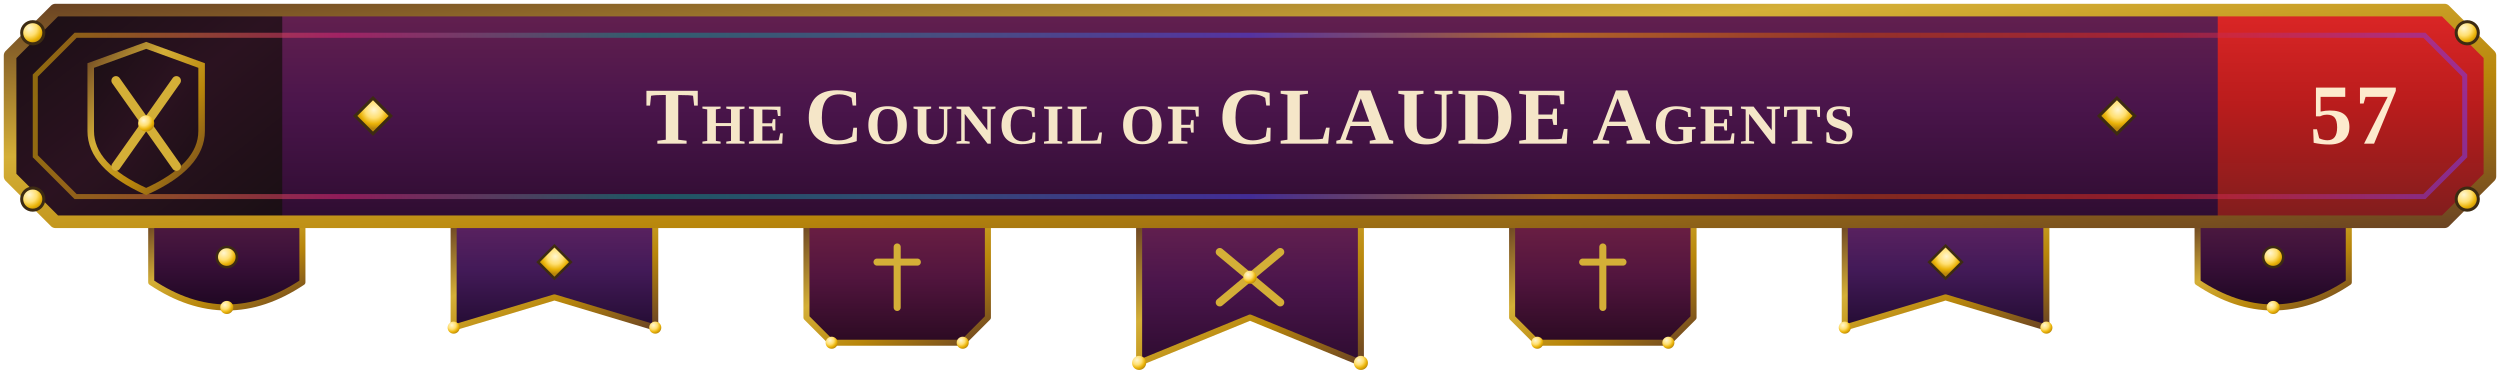
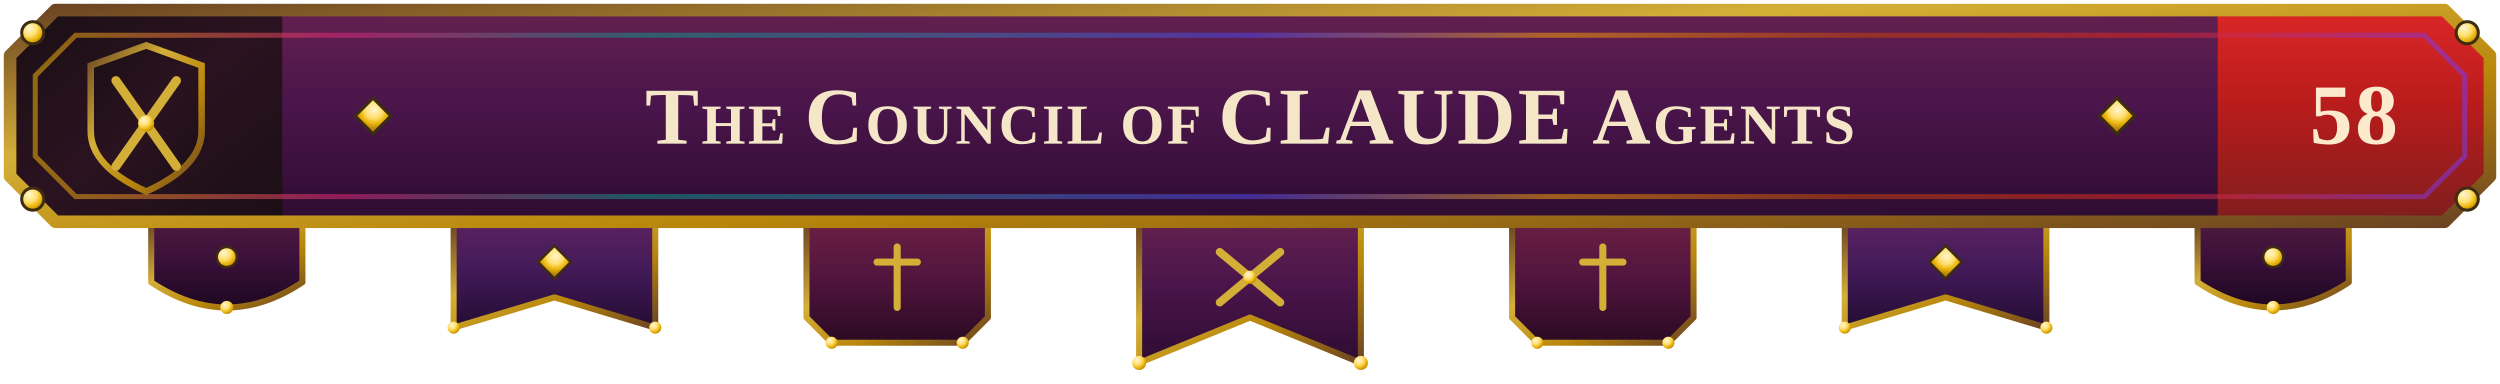
- <svg xmlns="http://www.w3.org/2000/svg" width="372" height="57" viewBox="0 0 496 76" role="img" aria-label="The Council of CLAUDE Agents: 57">
+ <svg xmlns="http://www.w3.org/2000/svg" width="372" height="57" viewBox="0 0 496 76" role="img" aria-label="The Council of CLAUDE Agents: 58">
  <defs>
    <linearGradient id="bdgBgGrad" x1="0%" y1="0%" x2="100%" y2="100%">
      <stop offset="0%" stop-color="#1a0f14" />
      <stop offset="50%" stop-color="#2b1220" />
      <stop offset="100%" stop-color="#1a0f14" />
    </linearGradient>
    <linearGradient id="bdgBronzeGrad" x1="0%" y1="0%" x2="100%" y2="100%">
      <stop offset="0%" stop-color="#6b4423" />
      <stop offset="35%" stop-color="#d4af37" />
      <stop offset="65%" stop-color="#b8860b" />
      <stop offset="100%" stop-color="#6b4423" />
    </linearGradient>
    <linearGradient id="bdgCouncilGrad" x1="0%" y1="0%" x2="100%" y2="0%">
      <stop offset="0%" stop-color="#eab308" />
      <stop offset="12.5%" stop-color="#db2777" />
      <stop offset="25%" stop-color="#0d9488" />
      <stop offset="37.5%" stop-color="#3776ab" />
      <stop offset="50%" stop-color="#4f46e5" />
      <stop offset="62.5%" stop-color="#f59e0b" />
      <stop offset="75%" stop-color="#c2410c" />
      <stop offset="87.5%" stop-color="#dc2626" />
      <stop offset="100%" stop-color="#7c3aed" />
    </linearGradient>
    <linearGradient id="bdgPlumGrad" x1="0%" y1="0%" x2="0%" y2="100%">
      <stop offset="0%" stop-color="#63204f" />
      <stop offset="45%" stop-color="#4a154b" />
      <stop offset="100%" stop-color="#2e0c30" />
    </linearGradient>
    <linearGradient id="bdgCountGrad" x1="0%" y1="0%" x2="0%" y2="100%">
      <stop offset="0%" stop-color="#dc2626" />
      <stop offset="45%" stop-color="#b91c1c" />
      <stop offset="100%" stop-color="#7f1d1d" />
    </linearGradient>
    <radialGradient id="bdgGemGrad" cx="35%" cy="30%" r="75%">
      <stop offset="0%" stop-color="#fff6d0" />
      <stop offset="45%" stop-color="#ffdf70" />
      <stop offset="75%" stop-color="#eab308" />
      <stop offset="100%" stop-color="#b8860b" />
    </radialGradient>
    <linearGradient id="penPlumDeep" x1="0%" y1="0%" x2="0%" y2="100%">
      <stop offset="0%" stop-color="#4e1a40" />
      <stop offset="45%" stop-color="#3a1039" />
      <stop offset="100%" stop-color="#1e0722" />
    </linearGradient>
    <linearGradient id="penPlumWarm" x1="0%" y1="0%" x2="0%" y2="100%">
      <stop offset="0%" stop-color="#6b1f43" />
      <stop offset="45%" stop-color="#52153e" />
      <stop offset="100%" stop-color="#2b0a22" />
    </linearGradient>
    <linearGradient id="penPlumCool" x1="0%" y1="0%" x2="0%" y2="100%">
      <stop offset="0%" stop-color="#5b2260" />
      <stop offset="45%" stop-color="#431a58" />
      <stop offset="100%" stop-color="#240c33" />
    </linearGradient>
  </defs>
  <path d="M 11 2 L 485 2 L 494 11 L 494 35 L 485 44 L 11 44 L 2 35 L 2 11 Z" fill="url(#bdgPlumGrad)" />
  <path d="M 11 2 L 56 2 L 56 44 L 11 44 L 2 35 L 2 11 Z" fill="url(#bdgBgGrad)" />
  <line x1="56" y1="3" x2="56" y2="43" stroke="url(#bdgBronzeGrad)" stroke-width="1.5" />
  <path d="M 440 2 L 485 2 L 494 11 L 494 35 L 485 44 L 440 44 Z" fill="url(#bdgCountGrad)" />
  <line x1="440" y1="3" x2="440" y2="43" stroke="url(#bdgBronzeGrad)" stroke-width="1.5" />
  <path d="M 15 7 L 481 7 L 489 15 L 489 31 L 481 39 L 15 39 L 7 31 L 7 15 Z" fill="none" stroke="url(#bdgCouncilGrad)" stroke-width="1" opacity="0.55" />
  <g stroke="url(#bdgBronzeGrad)" stroke-width="1.2" stroke-linejoin="round">
    <path d="M 30 44 L 60 44 L 60 56 Q 45 66 30 56 Z" fill="url(#penPlumDeep)" />
    <path d="M 90 44 L 130 44 L 130 65 L 110 59 L 90 65 Z" fill="url(#penPlumCool)" />
    <path d="M 160 44 L 196 44 L 196 63 L 191 68 L 165 68 L 160 63 Z" fill="url(#penPlumWarm)" />
    <path d="M 226 44 L 270 44 L 270 72 L 248 63 L 226 72 Z" fill="url(#bdgPlumGrad)" />
    <path d="M 300 44 L 336 44 L 336 63 L 331 68 L 305 68 L 300 63 Z" fill="url(#penPlumWarm)" />
    <path d="M 366 44 L 406 44 L 406 65 L 386 59 L 366 65 Z" fill="url(#penPlumCool)" />
    <path d="M 436 44 L 466 44 L 466 56 Q 451 66 436 56 Z" fill="url(#penPlumDeep)" />
  </g>
  <g fill="url(#bdgGemGrad)">
    <circle cx="45" cy="61" r="1.3" />
    <circle cx="451" cy="61" r="1.3" />
    <circle cx="90" cy="65" r="1.2" />
    <circle cx="130" cy="65" r="1.2" />
    <circle cx="366" cy="65" r="1.2" />
    <circle cx="406" cy="65" r="1.2" />
    <circle cx="165" cy="68" r="1.2" />
    <circle cx="191" cy="68" r="1.2" />
    <circle cx="305" cy="68" r="1.2" />
    <circle cx="331" cy="68" r="1.2" />
    <circle cx="226" cy="72" r="1.4" />
    <circle cx="270" cy="72" r="1.4" />
  </g>
  <g fill="url(#bdgGemGrad)" stroke="#3d2b12" stroke-width="0.5">
    <circle cx="45" cy="51" r="2" />
    <circle cx="451" cy="51" r="2" />
    <rect width="4.6" height="4.6" transform="translate(110,52) rotate(45) translate(-2.3,-2.3)" />
    <rect width="4.6" height="4.6" transform="translate(386,52) rotate(45) translate(-2.3,-2.3)" />
  </g>
  <g stroke="#d4af37" stroke-width="1.4" stroke-linecap="round">
    <line x1="178" y1="49" x2="178" y2="61" />
    <line x1="174" y1="52" x2="182" y2="52" />
    <line x1="318" y1="49" x2="318" y2="61" />
    <line x1="314" y1="52" x2="322" y2="52" />
  </g>
  <path d="M 242 50 L 254 60 M 254 50 L 242 60" stroke="#d4af37" stroke-width="1.6" stroke-linecap="round" />
  <circle cx="248" cy="55" r="1.3" fill="url(#bdgGemGrad)" />
  <path d="M 11 2 L 485 2 L 494 11 L 494 35 L 485 44 L 11 44 L 2 35 L 2 11 Z" fill="none" stroke="url(#bdgBronzeGrad)" stroke-width="2.5" stroke-linejoin="round" />
  <path d="M 29 9 L 40 13 L 40 26 Q 40 33 29 38 Q 18 33 18 26 L 18 13 Z" fill="url(#bdgBgGrad)" stroke="url(#bdgBronzeGrad)" stroke-width="1.3" />
  <path d="M 23 16 L 35 33 M 35 16 L 23 33" stroke="#d4af37" stroke-width="1.8" stroke-linecap="round" />
  <circle cx="29" cy="24.5" r="1.6" fill="url(#bdgGemGrad)" />
  <rect width="5" height="5" fill="url(#bdgGemGrad)" stroke="#3d2b12" stroke-width="0.6" transform="translate(74,23) rotate(45) translate(-2.5,-2.5)" />
  <rect width="5" height="5" fill="url(#bdgGemGrad)" stroke="#3d2b12" stroke-width="0.6" transform="translate(420,23) rotate(45) translate(-2.5,-2.5)" />
  <g fill="url(#bdgGemGrad)" stroke="#3d2b12" stroke-width="0.6">
    <circle cx="6.5" cy="6.5" r="2.2" />
    <circle cx="489.5" cy="6.5" r="2.2" />
    <circle cx="489.5" cy="39.5" r="2.2" />
    <circle cx="6.5" cy="39.5" r="2.2" />
  </g>
  <text x="248" y="28.5" text-anchor="middle" fill="#f5e6c8" font-family="Cinzel, Georgia, 'Times New Roman', serif" font-size="16" font-weight="700" letter-spacing="0.5" style="font-variant: small-caps">The Council of CLAUDE Agents</text>
-   <text x="467" y="28.5" text-anchor="middle" fill="#fdeacd" font-family="Cinzel, Georgia, 'Times New Roman', serif" font-size="17" font-weight="700" letter-spacing="0.5">57</text>
+   <text x="467" y="28.5" text-anchor="middle" fill="#fdeacd" font-family="Cinzel, Georgia, 'Times New Roman', serif" font-size="17" font-weight="700" letter-spacing="0.5">58</text>
</svg>
